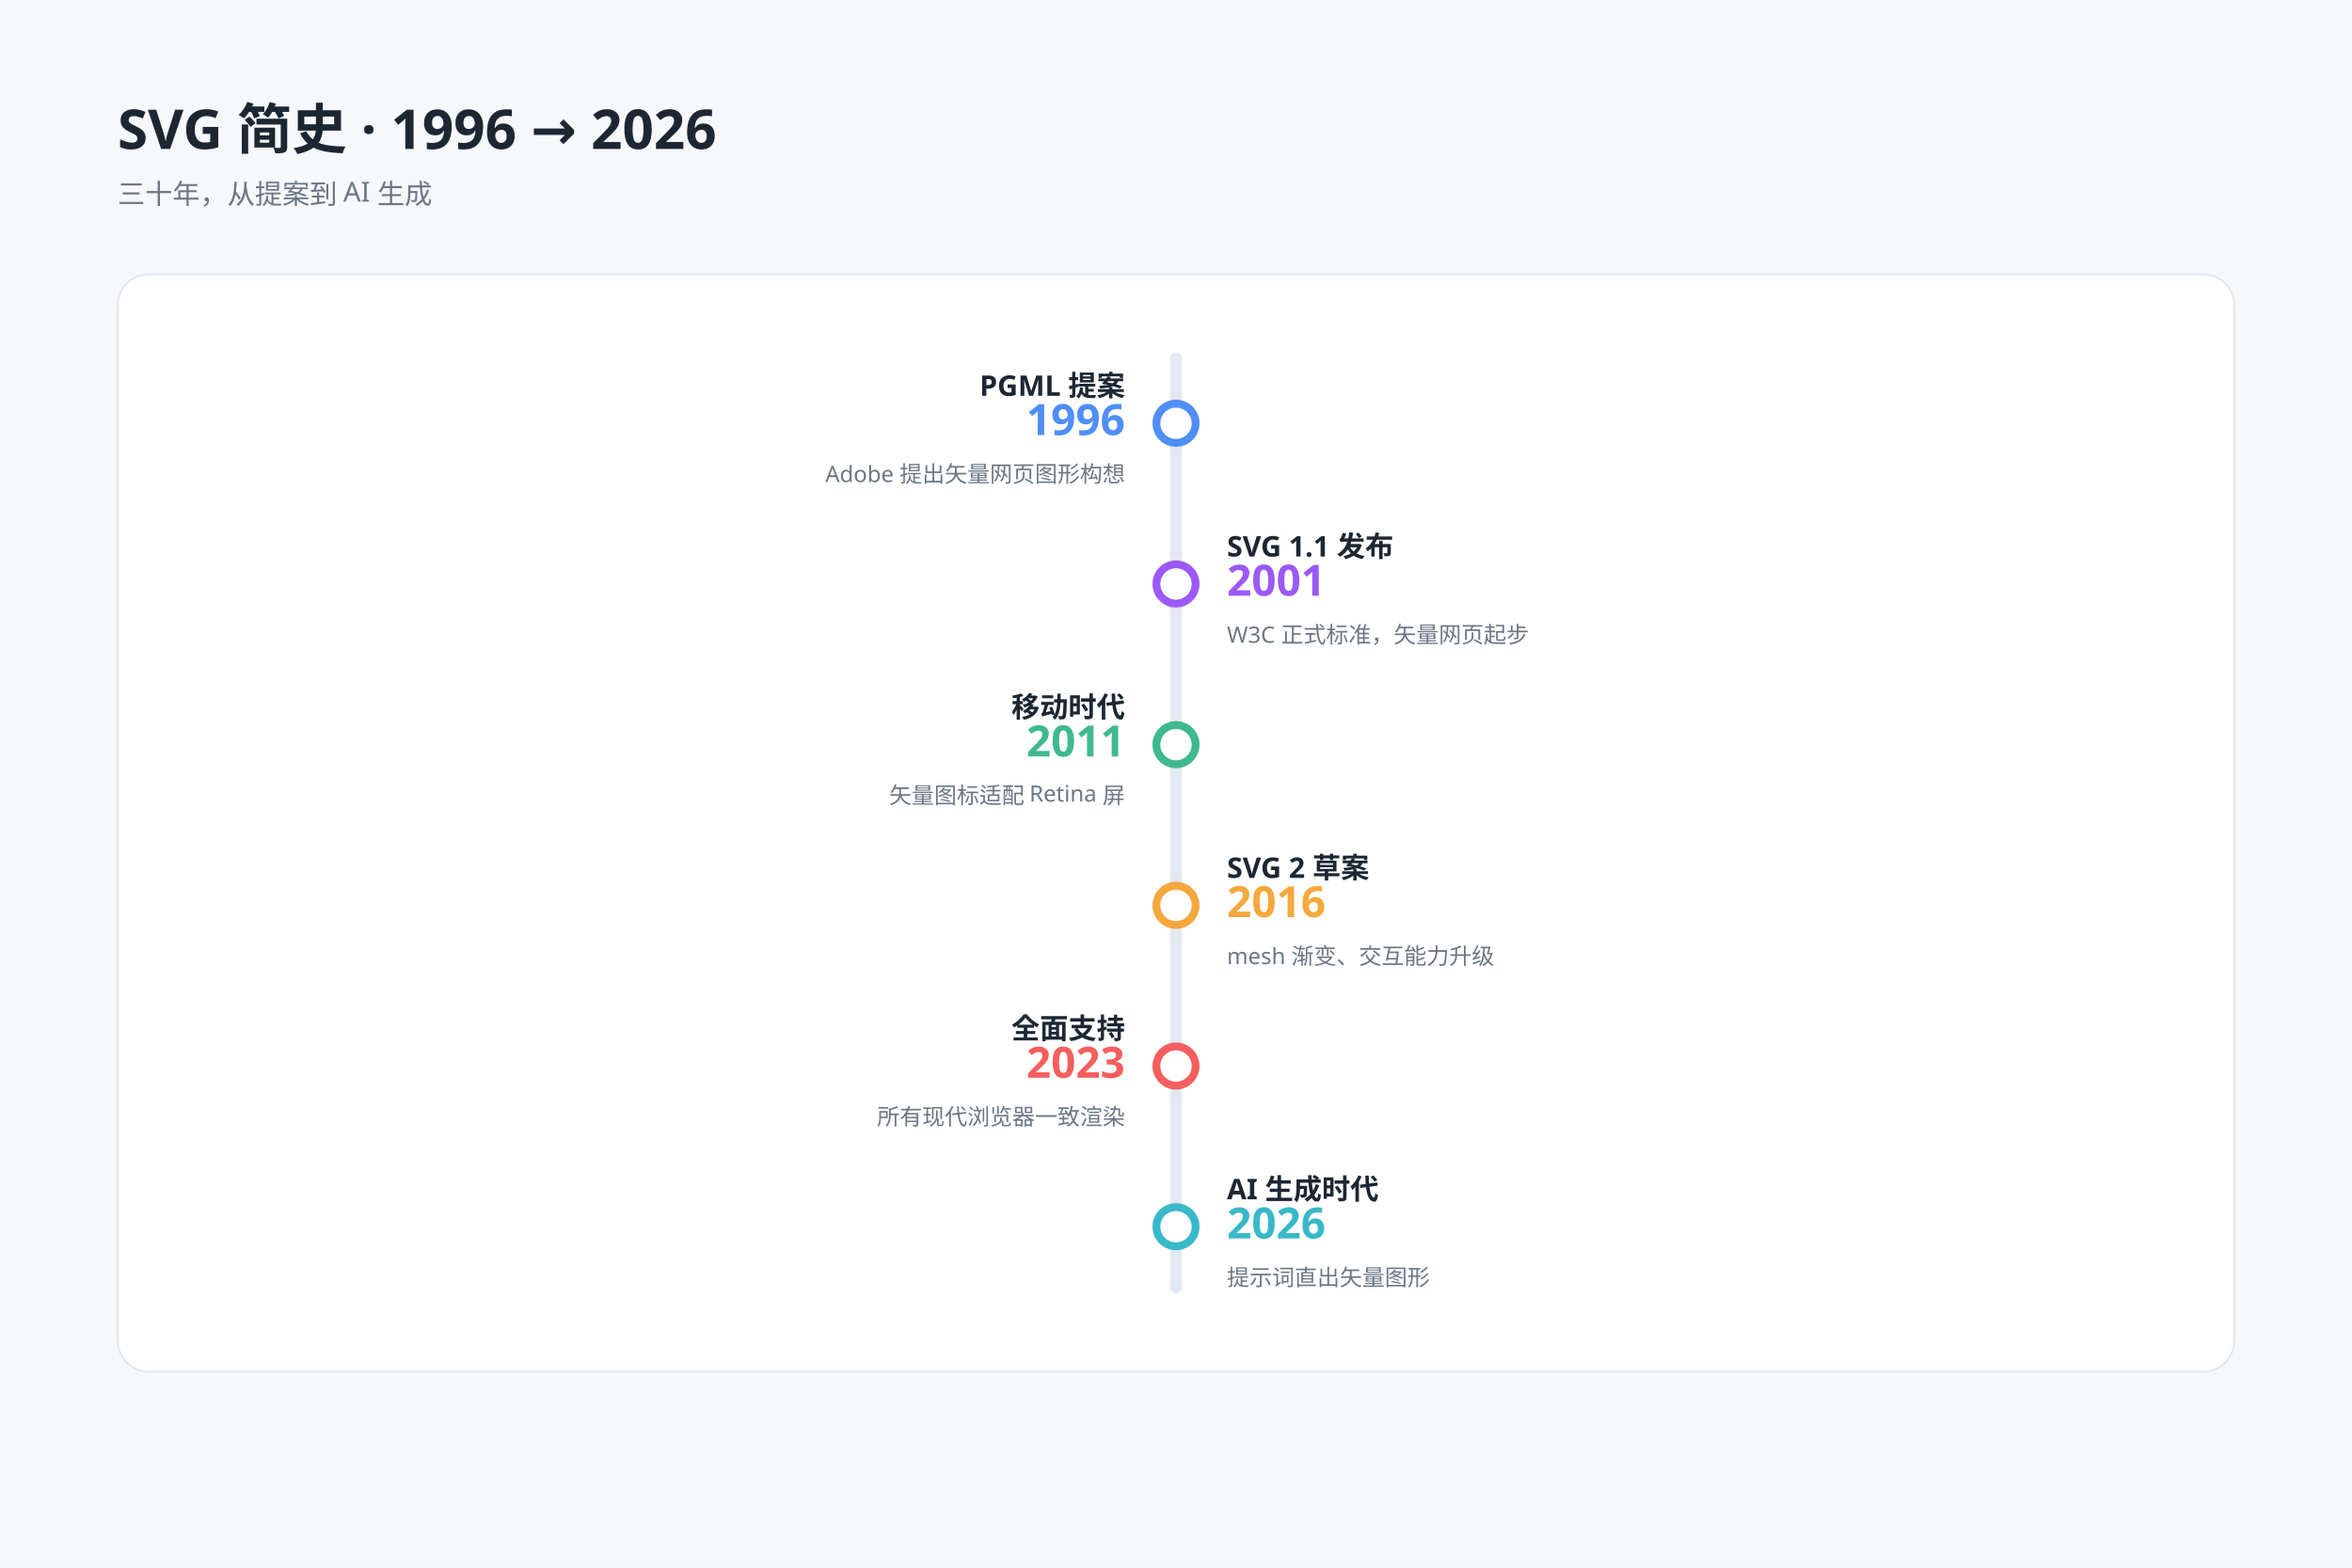
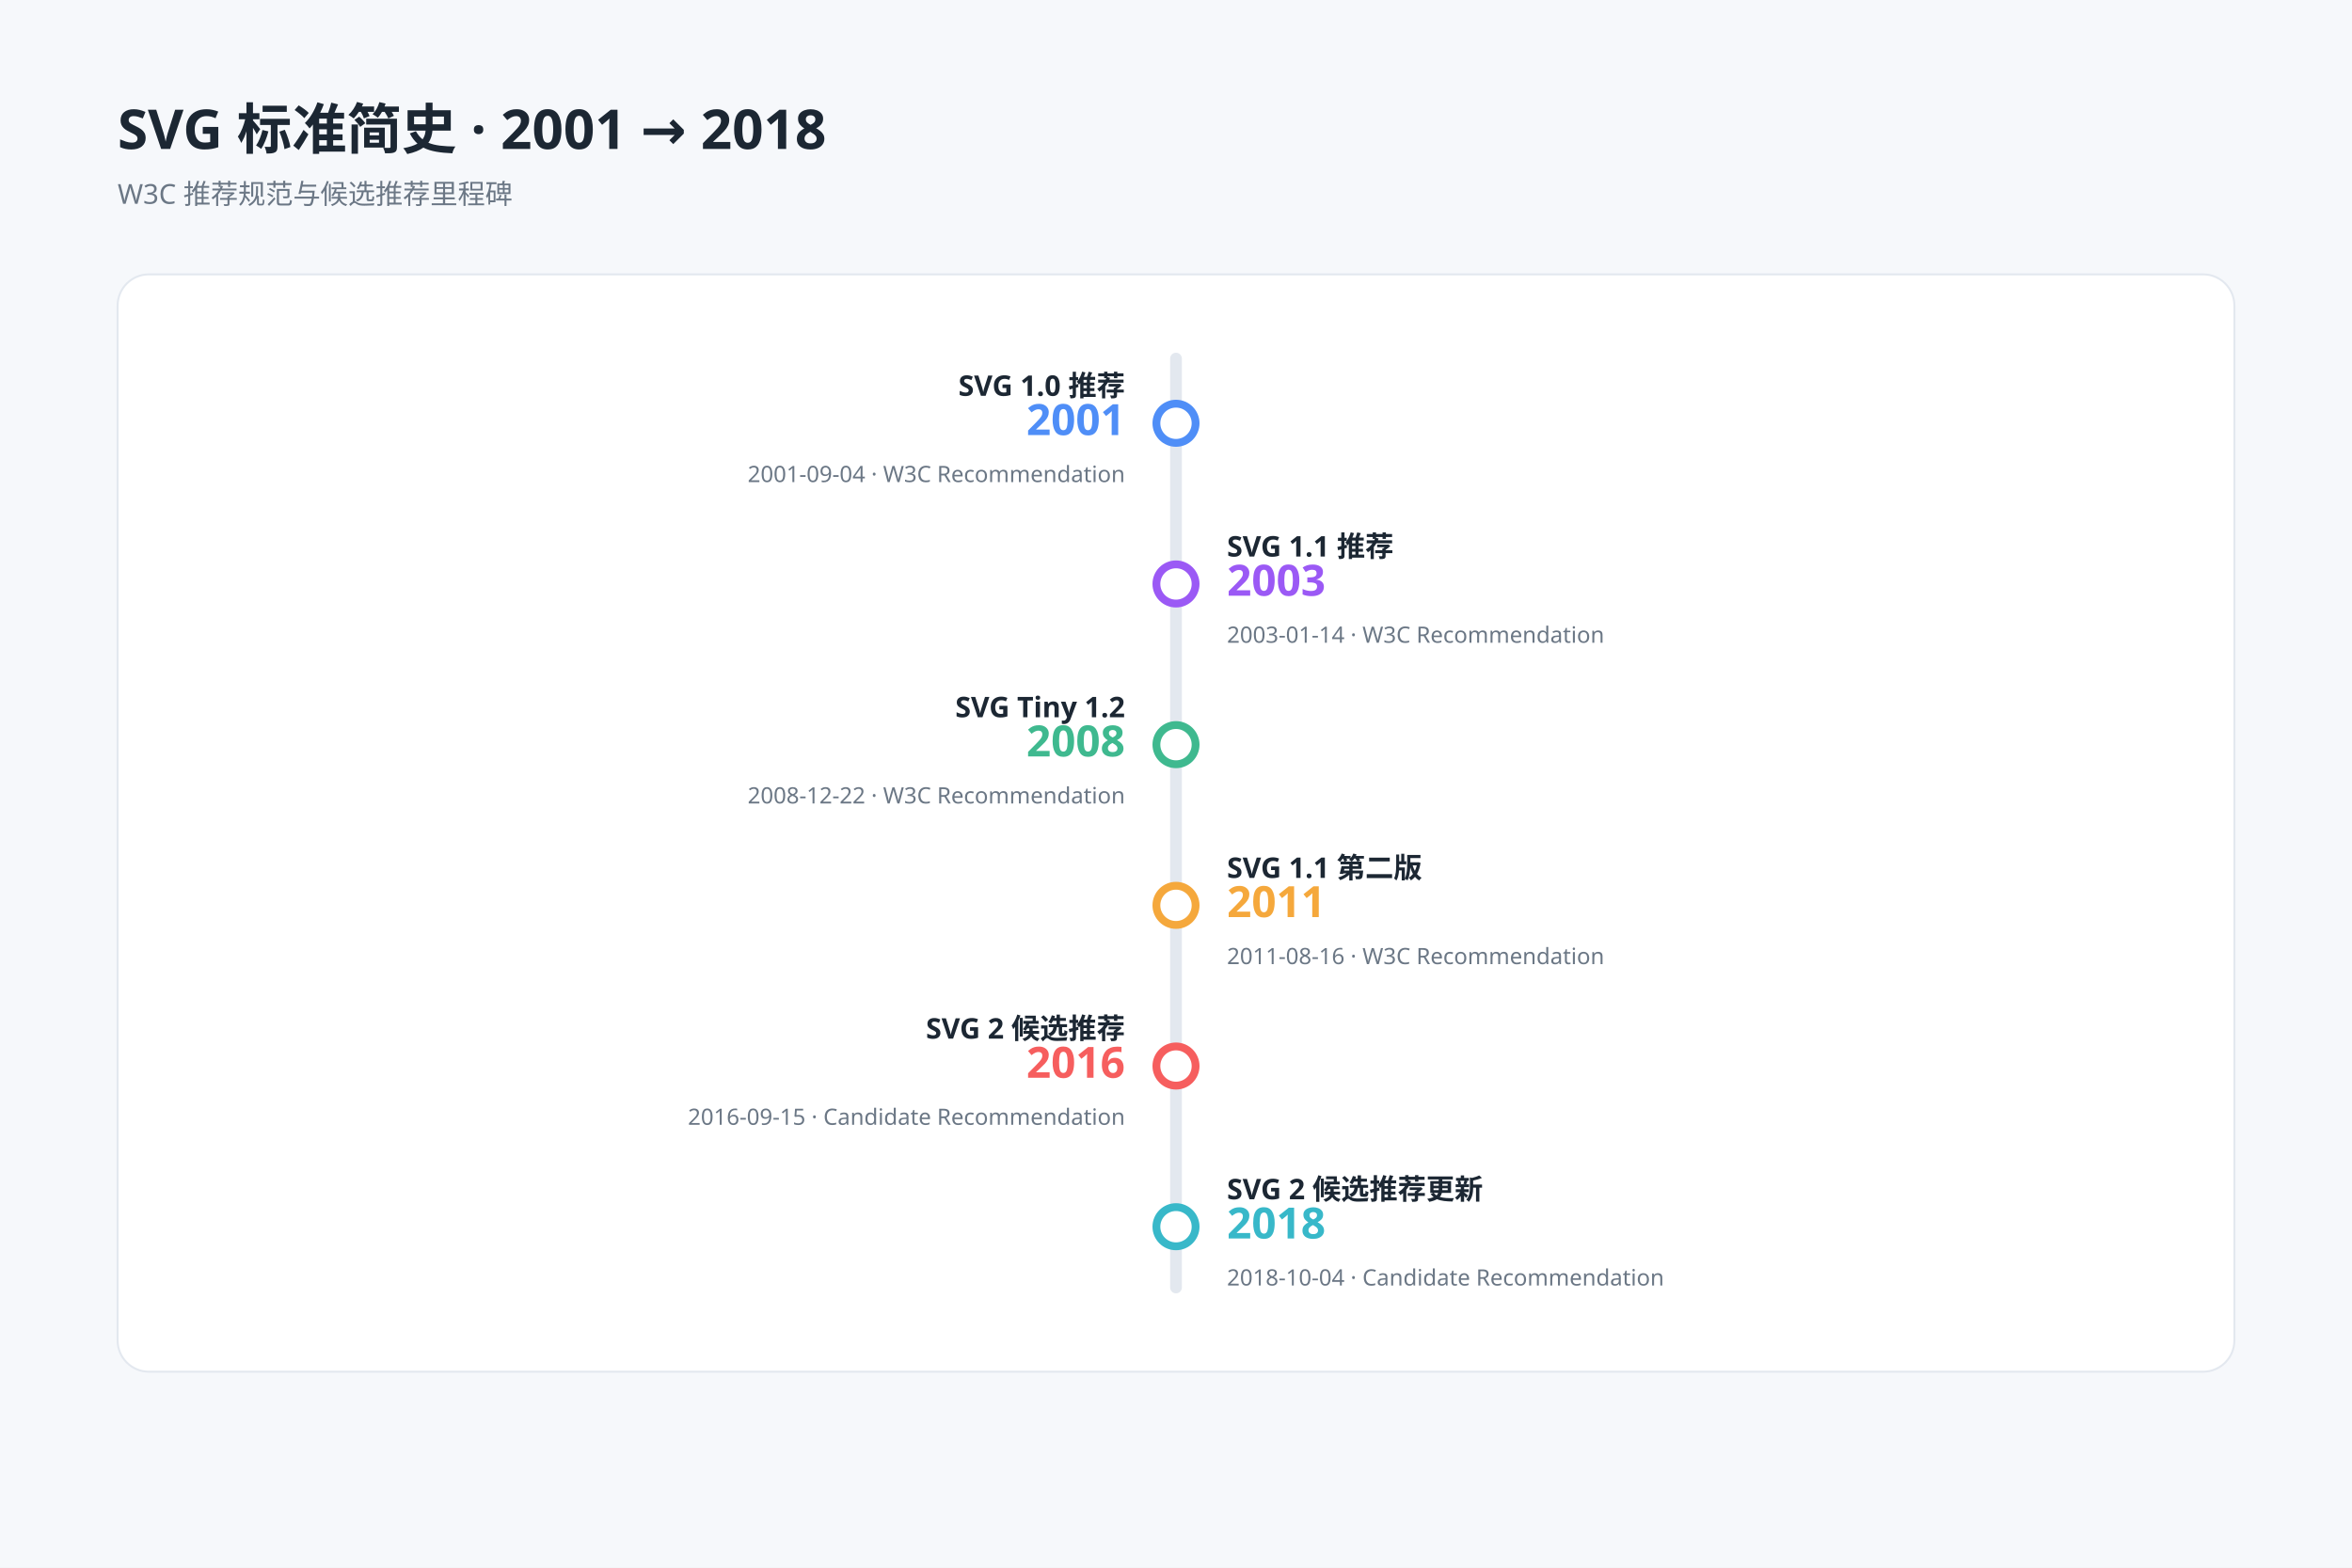
<svg xmlns="http://www.w3.org/2000/svg" width="1200" height="800" viewBox="0 0 1200 800" font-family="PingFang SC, Hiragino Sans GB, Microsoft YaHei, sans-serif">
  <rect width="1200" height="800" fill="#f6f8fb" />
-   <text x="60" y="76" font-size="28" font-weight="700" fill="#1c2733">SVG 简史 · 1996 → 2026</text>
-   <text x="60" y="104" font-size="14" fill="#6b7785">三十年，从提案到 AI 生成</text>
+   <text x="60" y="76" font-size="28" font-weight="700" fill="#1c2733">SVG 标准简史 · 2001 → 2018</text>
+   <text x="60" y="104" font-size="14" fill="#6b7785">W3C 推荐规范与候选推荐里程碑</text>
  <g>
    <rect x="60" y="140" width="1080" height="560" rx="16" fill="#ffffff" stroke="#e3e8ef" />
  </g>
  <rect x="597" y="180" width="6" height="480" rx="3" fill="#e3e8ef" />
  <circle cx="600" cy="216" r="10" fill="#fff" stroke="#4f8ef7" stroke-width="4" />
-   <text x="574" y="222" font-size="22" fill="#4f8ef7" text-anchor="end" font-weight="800">1996</text>
-   <text x="574" y="202" font-size="14.5" fill="#1c2733" text-anchor="end" font-weight="700">PGML 提案</text>
-   <text x="574" y="246" font-size="11.5" fill="#6b7785" text-anchor="end">Adobe 提出矢量网页图形构想</text>
+   <text x="574" y="222" font-size="22" fill="#4f8ef7" text-anchor="end" font-weight="800">2001</text>
+   <text x="574" y="202" font-size="14.5" fill="#1c2733" text-anchor="end" font-weight="700">SVG 1.0 推荐</text>
+   <text x="574" y="246" font-size="11.5" fill="#6b7785" text-anchor="end">2001-09-04 · W3C Recommendation</text>
  <circle cx="600" cy="298" r="10" fill="#fff" stroke="#9b59f5" stroke-width="4" />
-   <text x="626" y="304" font-size="22" fill="#9b59f5" text-anchor="start" font-weight="800">2001</text>
-   <text x="626" y="284" font-size="14.5" fill="#1c2733" text-anchor="start" font-weight="700">SVG 1.1 发布</text>
-   <text x="626" y="328" font-size="11.5" fill="#6b7785" text-anchor="start">W3C 正式标准，矢量网页起步</text>
+   <text x="626" y="304" font-size="22" fill="#9b59f5" text-anchor="start" font-weight="800">2003</text>
+   <text x="626" y="284" font-size="14.5" fill="#1c2733" text-anchor="start" font-weight="700">SVG 1.1 推荐</text>
+   <text x="626" y="328" font-size="11.5" fill="#6b7785" text-anchor="start">2003-01-14 · W3C Recommendation</text>
  <circle cx="600" cy="380" r="10" fill="#fff" stroke="#3fb98f" stroke-width="4" />
-   <text x="574" y="386" font-size="22" fill="#3fb98f" text-anchor="end" font-weight="800">2011</text>
-   <text x="574" y="366" font-size="14.5" fill="#1c2733" text-anchor="end" font-weight="700">移动时代</text>
-   <text x="574" y="410" font-size="11.5" fill="#6b7785" text-anchor="end">矢量图标适配 Retina 屏</text>
+   <text x="574" y="386" font-size="22" fill="#3fb98f" text-anchor="end" font-weight="800">2008</text>
+   <text x="574" y="366" font-size="14.5" fill="#1c2733" text-anchor="end" font-weight="700">SVG Tiny 1.2</text>
+   <text x="574" y="410" font-size="11.5" fill="#6b7785" text-anchor="end">2008-12-22 · W3C Recommendation</text>
  <circle cx="600" cy="462" r="10" fill="#fff" stroke="#f5a83c" stroke-width="4" />
-   <text x="626" y="468" font-size="22" fill="#f5a83c" text-anchor="start" font-weight="800">2016</text>
-   <text x="626" y="448" font-size="14.5" fill="#1c2733" text-anchor="start" font-weight="700">SVG 2 草案</text>
-   <text x="626" y="492" font-size="11.5" fill="#6b7785" text-anchor="start">mesh 渐变、交互能力升级</text>
+   <text x="626" y="468" font-size="22" fill="#f5a83c" text-anchor="start" font-weight="800">2011</text>
+   <text x="626" y="448" font-size="14.5" fill="#1c2733" text-anchor="start" font-weight="700">SVG 1.1 第二版</text>
+   <text x="626" y="492" font-size="11.5" fill="#6b7785" text-anchor="start">2011-08-16 · W3C Recommendation</text>
  <circle cx="600" cy="544" r="10" fill="#fff" stroke="#f65e5e" stroke-width="4" />
-   <text x="574" y="550" font-size="22" fill="#f65e5e" text-anchor="end" font-weight="800">2023</text>
-   <text x="574" y="530" font-size="14.5" fill="#1c2733" text-anchor="end" font-weight="700">全面支持</text>
-   <text x="574" y="574" font-size="11.5" fill="#6b7785" text-anchor="end">所有现代浏览器一致渲染</text>
+   <text x="574" y="550" font-size="22" fill="#f65e5e" text-anchor="end" font-weight="800">2016</text>
+   <text x="574" y="530" font-size="14.5" fill="#1c2733" text-anchor="end" font-weight="700">SVG 2 候选推荐</text>
+   <text x="574" y="574" font-size="11.5" fill="#6b7785" text-anchor="end">2016-09-15 · Candidate Recommendation</text>
  <circle cx="600" cy="626" r="10" fill="#fff" stroke="#38b8c9" stroke-width="4" />
-   <text x="626" y="632" font-size="22" fill="#38b8c9" text-anchor="start" font-weight="800">2026</text>
-   <text x="626" y="612" font-size="14.5" fill="#1c2733" text-anchor="start" font-weight="700">AI 生成时代</text>
-   <text x="626" y="656" font-size="11.5" fill="#6b7785" text-anchor="start">提示词直出矢量图形</text>
+   <text x="626" y="632" font-size="22" fill="#38b8c9" text-anchor="start" font-weight="800">2018</text>
+   <text x="626" y="612" font-size="14.5" fill="#1c2733" text-anchor="start" font-weight="700">SVG 2 候选推荐更新</text>
+   <text x="626" y="656" font-size="11.5" fill="#6b7785" text-anchor="start">2018-10-04 · Candidate Recommendation</text>
</svg>
